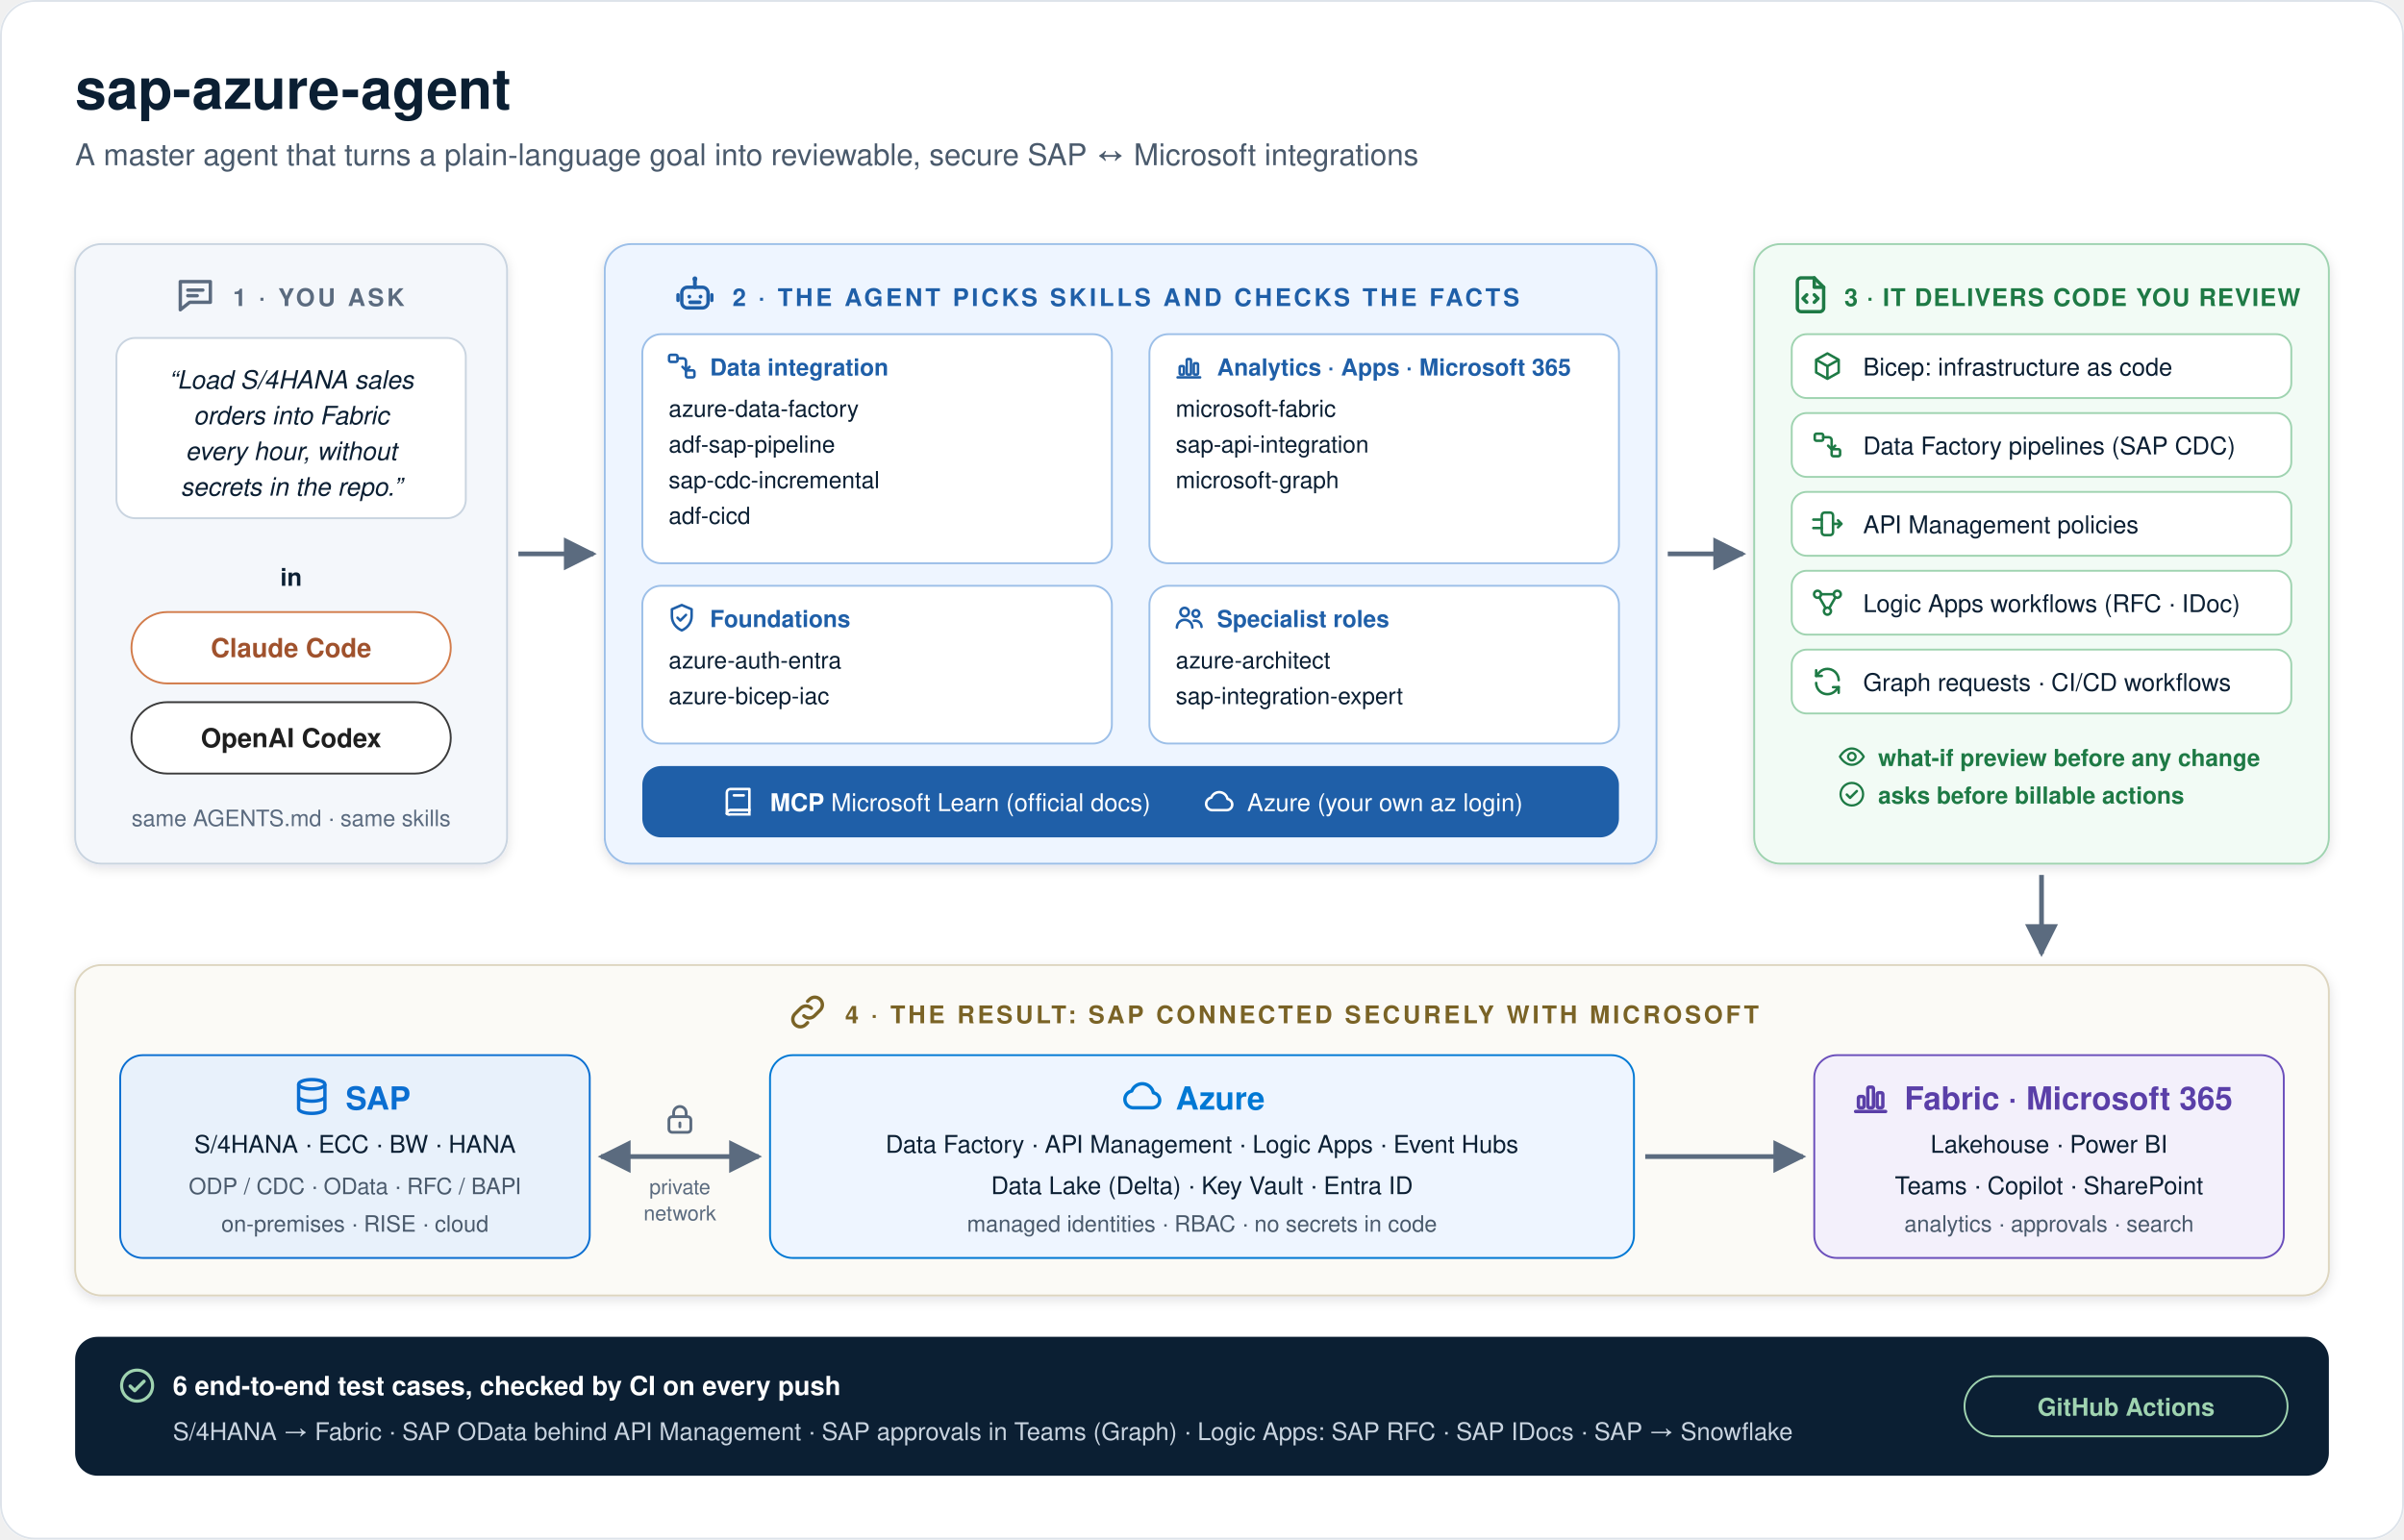
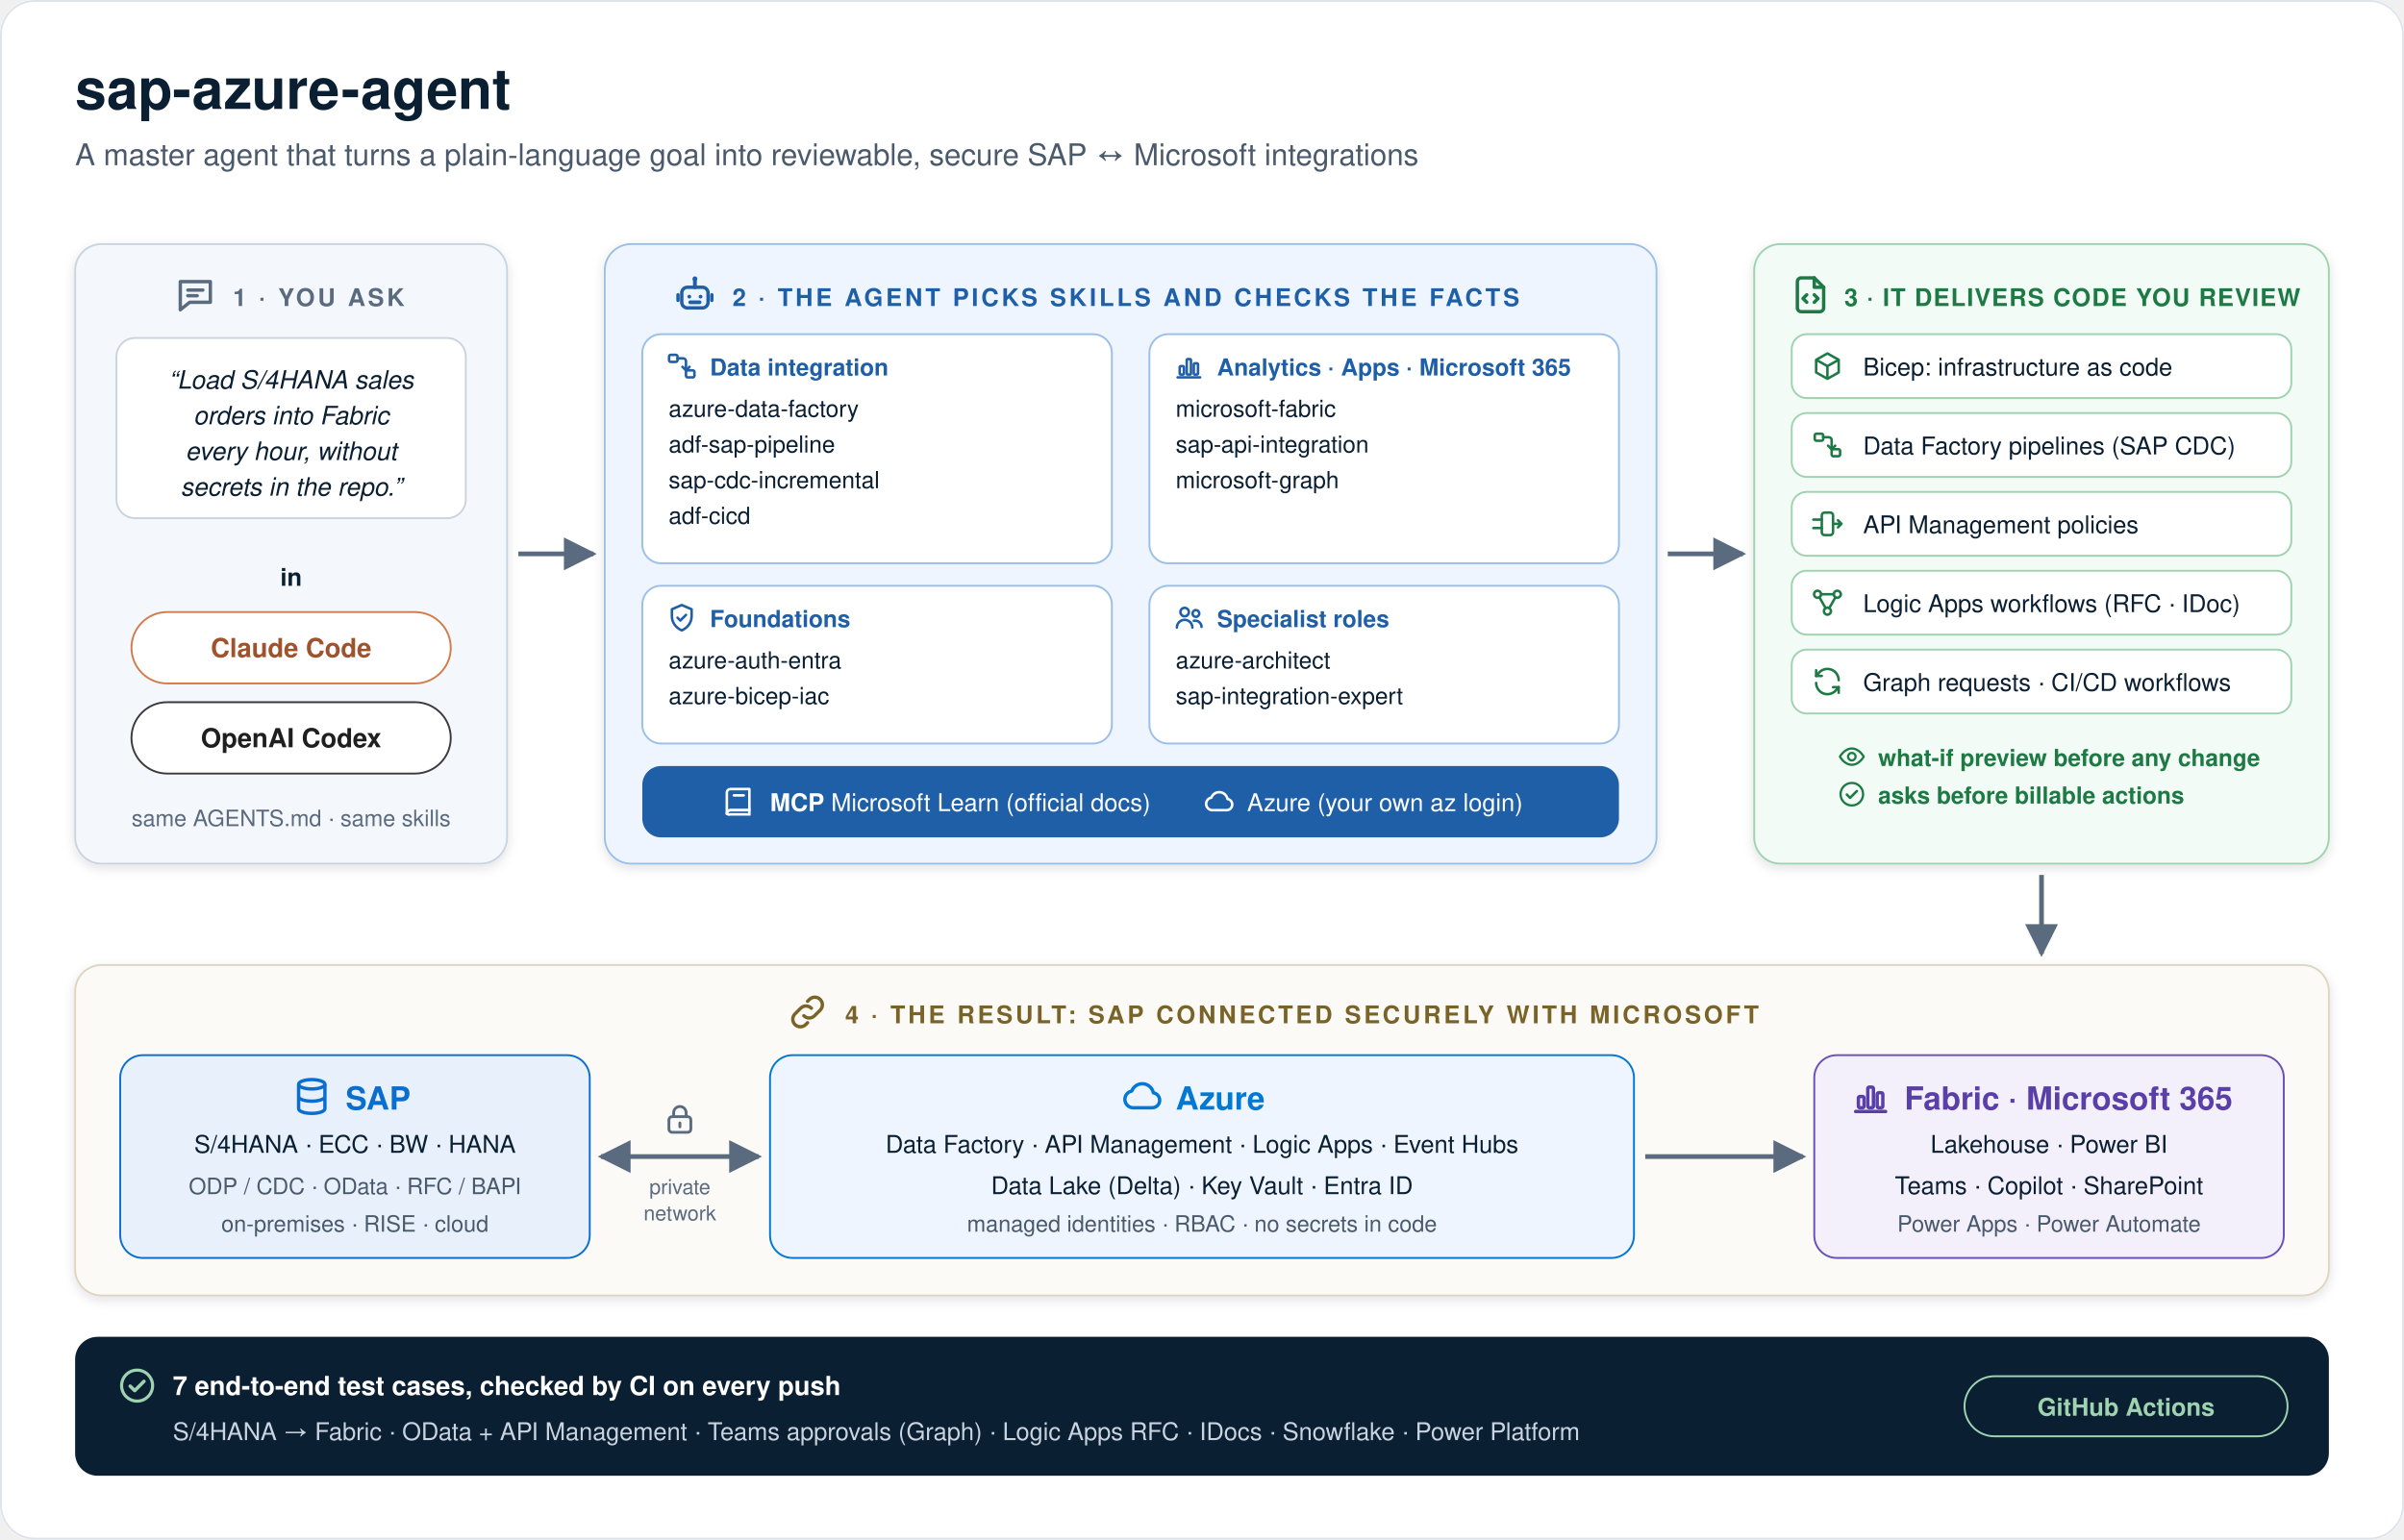
<svg xmlns="http://www.w3.org/2000/svg" width="1280" height="820" viewBox="0 0 1280 820" font-family="Segoe UI, -apple-system, Helvetica, Arial, sans-serif" role="img" aria-labelledby="title desc">
  <defs>
    <marker id="arrow" viewBox="0 0 10 10" refX="9" refY="5" markerWidth="7" markerHeight="7" orient="auto-start-reverse">
      <path d="M0,0 L10,5 L0,10 z" fill="#5b6b7f" />
    </marker>
    <filter id="shadow" x="-5%" y="-5%" width="110%" height="115%">
      <feDropShadow dx="0" dy="2" stdDeviation="3" flood-color="#0b1f33" flood-opacity="0.12" />
    </filter>
    <symbol id="i-chat" viewBox="0 0 24 24">
      <path d="M4 5h16v11H9l-5 4z" fill="none" stroke="currentColor" stroke-width="1.8" stroke-linejoin="round" />
      <path d="M8 9.5h8M8 12.5h5" stroke="currentColor" stroke-width="1.8" stroke-linecap="round" />
    </symbol>
    <symbol id="i-agent" viewBox="0 0 24 24">
      <rect x="5" y="8" width="14" height="11" rx="3" fill="none" stroke="currentColor" stroke-width="1.8" />
      <path d="M12 4v4M9 13h.01M15 13h.01M9.5 16h5" stroke="currentColor" stroke-width="2" stroke-linecap="round" />
      <circle cx="12" cy="3.5" r="1.3" fill="currentColor" />
      <path d="M3 12v3M21 12v3" stroke="currentColor" stroke-width="1.8" stroke-linecap="round" />
    </symbol>
    <symbol id="i-code" viewBox="0 0 24 24">
      <path d="M14 3H7a2 2 0 0 0-2 2v14a2 2 0 0 0 2 2h10a2 2 0 0 0 2-2V8z" fill="none" stroke="currentColor" stroke-width="1.8" stroke-linejoin="round" />
      <path d="M14 3v5h5M10 12l-2 2 2 2M14 12l2 2-2 2" fill="none" stroke="currentColor" stroke-width="1.8" stroke-linecap="round" stroke-linejoin="round" />
    </symbol>
    <symbol id="i-link" viewBox="0 0 24 24">
      <path d="M10 14a4 4 0 0 0 5.7 0l3-3a4 4 0 0 0-5.7-5.7l-1 1M14 10a4 4 0 0 0-5.7 0l-3 3a4 4 0 0 0 5.7 5.7l1-1" fill="none" stroke="currentColor" stroke-width="1.8" stroke-linecap="round" />
    </symbol>
    <symbol id="i-flow" viewBox="0 0 24 24">
      <rect x="3" y="4" width="6" height="5" rx="1.2" fill="none" stroke="currentColor" stroke-width="1.8" />
      <rect x="15" y="15" width="6" height="5" rx="1.2" fill="none" stroke="currentColor" stroke-width="1.8" />
      <path d="M9 6.5h4a2 2 0 0 1 2 2v6.5" fill="none" stroke="currentColor" stroke-width="1.8" stroke-linecap="round" />
      <path d="M12.5 12.5l2.5 2.5 2.5-2.5" fill="none" stroke="currentColor" stroke-width="1.8" stroke-linecap="round" stroke-linejoin="round" />
    </symbol>
    <symbol id="i-chart" viewBox="0 0 24 24">
      <path d="M4 20h16" stroke="currentColor" stroke-width="1.8" stroke-linecap="round" />
      <rect x="5.5" y="12" width="3" height="6" rx=".8" fill="none" stroke="currentColor" stroke-width="1.8" />
      <rect x="10.5" y="7" width="3" height="11" rx=".8" fill="none" stroke="currentColor" stroke-width="1.8" />
      <rect x="15.5" y="10" width="3" height="8" rx=".8" fill="none" stroke="currentColor" stroke-width="1.8" />
    </symbol>
    <symbol id="i-shield" viewBox="0 0 24 24">
      <path d="M12 3l7 3v5c0 4.5-3 8.3-7 10-4-1.7-7-5.5-7-10V6z" fill="none" stroke="currentColor" stroke-width="1.8" stroke-linejoin="round" />
      <path d="M9 12l2 2 4-4" fill="none" stroke="currentColor" stroke-width="1.8" stroke-linecap="round" stroke-linejoin="round" />
    </symbol>
    <symbol id="i-people" viewBox="0 0 24 24">
      <circle cx="9" cy="8" r="3" fill="none" stroke="currentColor" stroke-width="1.8" />
      <path d="M3.5 19a5.5 5.5 0 0 1 11 0" fill="none" stroke="currentColor" stroke-width="1.8" stroke-linecap="round" />
      <circle cx="17" cy="9" r="2.4" fill="none" stroke="currentColor" stroke-width="1.8" />
      <path d="M15.5 14.2A4.5 4.5 0 0 1 21 18.5" fill="none" stroke="currentColor" stroke-width="1.8" stroke-linecap="round" />
    </symbol>
    <symbol id="i-book" viewBox="0 0 24 24">
      <path d="M4 5.5A2.5 2.5 0 0 1 6.5 3H20v15H6.5A2.5 2.5 0 0 0 4 20.5z" fill="none" stroke="currentColor" stroke-width="1.8" stroke-linejoin="round" />
      <path d="M4 20.5A2.5 2.5 0 0 1 6.5 18H20v3H6.5A2.5 2.5 0 0 1 4 20.5zM9 7.5h7" fill="none" stroke="currentColor" stroke-width="1.8" stroke-linecap="round" />
    </symbol>
    <symbol id="i-cloud" viewBox="0 0 24 24">
      <path d="M7 18h10.5a4 4 0 0 0 .6-7.95A6 6 0 0 0 6.6 9.1 4.5 4.5 0 0 0 7 18z" fill="none" stroke="currentColor" stroke-width="1.8" stroke-linejoin="round" />
    </symbol>
    <symbol id="i-cube" viewBox="0 0 24 24">
      <path d="M12 3l8 4.5v9L12 21l-8-4.5v-9z" fill="none" stroke="currentColor" stroke-width="1.8" stroke-linejoin="round" />
      <path d="M4 7.5l8 4.5 8-4.5M12 12v9" fill="none" stroke="currentColor" stroke-width="1.8" stroke-linejoin="round" />
    </symbol>
    <symbol id="i-gateway" viewBox="0 0 24 24">
      <rect x="8" y="4" width="8" height="16" rx="2" fill="none" stroke="currentColor" stroke-width="1.8" />
      <path d="M2 9h6M2 15h6M16 12h6M19.5 9.5L22 12l-2.5 2.5" fill="none" stroke="currentColor" stroke-width="1.8" stroke-linecap="round" stroke-linejoin="round" />
    </symbol>
    <symbol id="i-nodes" viewBox="0 0 24 24">
      <circle cx="5" cy="6" r="2.5" fill="none" stroke="currentColor" stroke-width="1.8" />
      <circle cx="19" cy="6" r="2.5" fill="none" stroke="currentColor" stroke-width="1.8" />
      <circle cx="12" cy="18" r="2.5" fill="none" stroke="currentColor" stroke-width="1.8" />
      <path d="M7.5 6h9M6.3 8.2l4.4 7.6M17.7 8.2l-4.4 7.6" stroke="currentColor" stroke-width="1.8" stroke-linecap="round" />
    </symbol>
    <symbol id="i-loop" viewBox="0 0 24 24">
      <path d="M20 11a8 8 0 0 0-14.3-4.9L4 8M4 13a8 8 0 0 0 14.3 4.9L20 16" fill="none" stroke="currentColor" stroke-width="1.8" stroke-linecap="round" />
      <path d="M4 4v4h4M20 20v-4h-4" fill="none" stroke="currentColor" stroke-width="1.8" stroke-linecap="round" stroke-linejoin="round" />
    </symbol>
    <symbol id="i-db" viewBox="0 0 24 24">
      <ellipse cx="12" cy="5.5" rx="7" ry="2.5" fill="none" stroke="currentColor" stroke-width="1.8" />
      <path d="M5 5.5v13c0 1.4 3.1 2.5 7 2.5s7-1.1 7-2.5v-13M5 12c0 1.4 3.1 2.5 7 2.5s7-1.1 7-2.5" fill="none" stroke="currentColor" stroke-width="1.8" />
    </symbol>
    <symbol id="i-lock" viewBox="0 0 24 24">
      <rect x="5" y="10.5" width="14" height="10" rx="2" fill="none" stroke="currentColor" stroke-width="1.8" />
      <path d="M8 10.5V8a4 4 0 0 1 8 0v2.5M12 14.5v2.5" fill="none" stroke="currentColor" stroke-width="1.8" stroke-linecap="round" />
    </symbol>
    <symbol id="i-check" viewBox="0 0 24 24">
      <circle cx="12" cy="12" r="9" fill="none" stroke="currentColor" stroke-width="1.8" />
      <path d="M8 12.3l2.6 2.6L16 9.5" fill="none" stroke="currentColor" stroke-width="2" stroke-linecap="round" stroke-linejoin="round" />
    </symbol>
    <symbol id="i-eye" viewBox="0 0 24 24">
      <path d="M2.5 12S6 5.5 12 5.5 21.5 12 21.5 12 18 18.5 12 18.5 2.5 12 2.5 12z" fill="none" stroke="currentColor" stroke-width="1.8" stroke-linejoin="round" />
      <circle cx="12" cy="12" r="3" fill="none" stroke="currentColor" stroke-width="1.8" />
    </symbol>
  </defs>
  <rect x="0" y="0" width="1280" height="820" rx="18" fill="#ffffff" />
  <rect x="0.5" y="0.5" width="1279" height="819" rx="18" fill="none" stroke="#dde3ea" />
  <text x="40" y="58" font-size="30" font-weight="700" fill="#0b1f33">sap-azure-agent</text>
  <text x="40" y="88" font-size="16" fill="#4a5a6c">A master agent that turns a plain-language goal into reviewable, secure SAP ↔ Microsoft integrations</text>
  <g filter="url(#shadow)">
    <rect x="40" y="130" width="230" height="330" rx="14" fill="#f4f7fb" stroke="#c9d4e0" />
  </g>
  <use href="#i-chat" x="92" y="145" width="24" height="24" color="#5b6b7f" />
  <text x="124" y="163" font-size="13" font-weight="700" fill="#5b6b7f" letter-spacing="1.5">1 · YOU ASK</text>
  <rect x="62" y="180" width="186" height="96" rx="10" fill="#ffffff" stroke="#c9d4e0" />
  <text x="155" y="207" font-size="13.5" fill="#0b1f33" text-anchor="middle" font-style="italic">“Load S/4HANA sales</text>
  <text x="155" y="226" font-size="13.5" fill="#0b1f33" text-anchor="middle" font-style="italic">orders into Fabric</text>
  <text x="155" y="245" font-size="13.5" fill="#0b1f33" text-anchor="middle" font-style="italic">every hour, without</text>
  <text x="155" y="264" font-size="13.5" fill="#0b1f33" text-anchor="middle" font-style="italic">secrets in the repo.”</text>
  <text x="155" y="312" font-size="13" font-weight="600" fill="#0b1f33" text-anchor="middle">in</text>
  <rect x="70" y="326" width="170" height="38" rx="19" fill="#ffffff" stroke="#d27c4b" />
  <text x="155" y="350" font-size="14" font-weight="600" fill="#a0522d" text-anchor="middle">Claude Code</text>
  <rect x="70" y="374" width="170" height="38" rx="19" fill="#ffffff" stroke="#3b3b3b" />
  <text x="155" y="398" font-size="14" font-weight="600" fill="#1f1f1f" text-anchor="middle">OpenAI Codex</text>
  <text x="155" y="440" font-size="12" fill="#5b6b7f" text-anchor="middle">same AGENTS.md · same skills</text>
  <line x1="276" y1="295" x2="316" y2="295" stroke="#5b6b7f" stroke-width="2.5" marker-end="url(#arrow)" />
  <g filter="url(#shadow)">
    <rect x="322" y="130" width="560" height="330" rx="14" fill="#eef5ff" stroke="#9cbfe8" />
  </g>
  <use href="#i-agent" x="358" y="145" width="24" height="24" color="#1f5fa8" />
  <text x="390" y="163" font-size="13" font-weight="700" fill="#1f5fa8" letter-spacing="1.5">2 · THE AGENT PICKS SKILLS AND CHECKS THE FACTS</text>
  <g font-size="12.5">
    <rect x="342" y="178" width="250" height="122" rx="10" fill="#ffffff" stroke="#9cbfe8" />
    <use href="#i-flow" x="354" y="186" width="18" height="18" color="#1f5fa8" />
    <text x="378" y="200" font-weight="700" fill="#1f5fa8">Data integration</text>
    <text x="356" y="222" fill="#0b1f33">azure-data-factory</text>
    <text x="356" y="241" fill="#0b1f33">adf-sap-pipeline</text>
    <text x="356" y="260" fill="#0b1f33">sap-cdc-incremental</text>
    <text x="356" y="279" fill="#0b1f33">adf-cicd</text>
    <rect x="612" y="178" width="250" height="122" rx="10" fill="#ffffff" stroke="#9cbfe8" />
    <use href="#i-chart" x="624" y="186" width="18" height="18" color="#1f5fa8" />
    <text x="648" y="200" font-weight="700" fill="#1f5fa8">Analytics · Apps · Microsoft 365</text>
    <text x="626" y="222" fill="#0b1f33">microsoft-fabric</text>
    <text x="626" y="241" fill="#0b1f33">sap-api-integration</text>
    <text x="626" y="260" fill="#0b1f33">microsoft-graph</text>
    <rect x="342" y="312" width="250" height="84" rx="10" fill="#ffffff" stroke="#9cbfe8" />
    <use href="#i-shield" x="354" y="320" width="18" height="18" color="#1f5fa8" />
    <text x="378" y="334" font-weight="700" fill="#1f5fa8">Foundations</text>
    <text x="356" y="356" fill="#0b1f33">azure-auth-entra</text>
    <text x="356" y="375" fill="#0b1f33">azure-bicep-iac</text>
    <rect x="612" y="312" width="250" height="84" rx="10" fill="#ffffff" stroke="#9cbfe8" />
    <use href="#i-people" x="624" y="320" width="18" height="18" color="#1f5fa8" />
    <text x="648" y="334" font-weight="700" fill="#1f5fa8">Specialist roles</text>
    <text x="626" y="356" fill="#0b1f33">azure-architect</text>
    <text x="626" y="375" fill="#0b1f33">sap-integration-expert</text>
  </g>
  <rect x="342" y="408" width="520" height="38" rx="10" fill="#1f5fa8" />
  <use href="#i-book" x="384" y="418" width="18" height="18" color="#ffffff" />
  <text x="410" y="432" font-size="13" fill="#ffffff">
    <tspan font-weight="700">MCP</tspan>  Microsoft Learn (official docs)</text>
  <use href="#i-cloud" x="640" y="418" width="18" height="18" color="#ffffff" />
  <text x="664" y="432" font-size="13" fill="#ffffff">Azure (your own az login)</text>
  <line x1="888" y1="295" x2="928" y2="295" stroke="#5b6b7f" stroke-width="2.5" marker-end="url(#arrow)" />
  <g filter="url(#shadow)">
    <rect x="934" y="130" width="306" height="330" rx="14" fill="#f2fbf5" stroke="#9fd3b0" />
  </g>
  <use href="#i-code" x="952" y="145" width="24" height="24" color="#1e7a45" />
  <text x="982" y="163" font-size="13" font-weight="700" fill="#1e7a45" letter-spacing="0.6">3 · IT DELIVERS CODE YOU REVIEW</text>
  <g font-size="13" fill="#0b1f33">
    <rect x="954" y="178" width="266" height="34" rx="8" fill="#ffffff" stroke="#9fd3b0" />
    <use href="#i-cube" x="964" y="186" width="18" height="18" color="#1e7a45" />
    <text x="992" y="200">Bicep: infrastructure as code</text>
    <rect x="954" y="220" width="266" height="34" rx="8" fill="#ffffff" stroke="#9fd3b0" />
    <use href="#i-flow" x="964" y="228" width="18" height="18" color="#1e7a45" />
    <text x="992" y="242">Data Factory pipelines (SAP CDC)</text>
    <rect x="954" y="262" width="266" height="34" rx="8" fill="#ffffff" stroke="#9fd3b0" />
    <use href="#i-gateway" x="964" y="270" width="18" height="18" color="#1e7a45" />
    <text x="992" y="284">API Management policies</text>
    <rect x="954" y="304" width="266" height="34" rx="8" fill="#ffffff" stroke="#9fd3b0" />
    <use href="#i-nodes" x="964" y="312" width="18" height="18" color="#1e7a45" />
    <text x="992" y="326">Logic Apps workflows (RFC · IDoc)</text>
    <rect x="954" y="346" width="266" height="34" rx="8" fill="#ffffff" stroke="#9fd3b0" />
    <use href="#i-loop" x="964" y="354" width="18" height="18" color="#1e7a45" />
    <text x="992" y="368">Graph requests · CI/CD workflows</text>
  </g>
  <use href="#i-eye" x="978" y="395" width="16" height="16" color="#1e7a45" />
  <text x="1000" y="408" font-size="12.5" fill="#1e7a45" font-weight="600">what-if preview before any change</text>
  <use href="#i-check" x="978" y="415" width="16" height="16" color="#1e7a45" />
  <text x="1000" y="428" font-size="12.5" fill="#1e7a45" font-weight="600">asks before billable actions</text>
  <line x1="1087" y1="466" x2="1087" y2="508" stroke="#5b6b7f" stroke-width="2.5" marker-end="url(#arrow)" />
  <g filter="url(#shadow)">
    <rect x="40" y="514" width="1200" height="176" rx="14" fill="#fbfaf6" stroke="#ddd5bf" />
  </g>
  <use href="#i-link" x="418" y="527" width="24" height="24" color="#7a6326" />
  <text x="450" y="545" font-size="13" font-weight="700" fill="#7a6326" letter-spacing="1.5">4 · THE RESULT: SAP CONNECTED SECURELY WITH MICROSOFT</text>
  <rect x="64" y="562" width="250" height="108" rx="12" fill="#e8f1fb" stroke="#0a6ed1" />
  <use href="#i-db" x="154" y="572" width="24" height="24" color="#0a6ed1" />
  <text x="184" y="591" font-size="17" font-weight="700" fill="#0a6ed1">SAP</text>
  <text x="189" y="614" font-size="13" fill="#0b1f33" text-anchor="middle">S/4HANA · ECC · BW · HANA</text>
  <text x="189" y="636" font-size="12" fill="#4a5a6c" text-anchor="middle">ODP / CDC · OData · RFC / BAPI</text>
  <text x="189" y="656" font-size="12" fill="#4a5a6c" text-anchor="middle">on-premises · RISE · cloud</text>
  <line x1="320" y1="616" x2="404" y2="616" stroke="#5b6b7f" stroke-width="2.5" marker-start="url(#arrow)" marker-end="url(#arrow)" />
  <use href="#i-lock" x="352" y="586" width="20" height="20" color="#5b6b7f" />
  <text x="362" y="636" font-size="11" fill="#5b6b7f" text-anchor="middle">private</text>
  <text x="362" y="650" font-size="11" fill="#5b6b7f" text-anchor="middle">network</text>
  <rect x="410" y="562" width="460" height="108" rx="12" fill="#eef5ff" stroke="#0078d4" />
  <use href="#i-cloud" x="596" y="572" width="24" height="24" color="#0078d4" />
  <text x="626" y="591" font-size="17" font-weight="700" fill="#0078d4">Azure</text>
  <text x="640" y="614" font-size="13" fill="#0b1f33" text-anchor="middle">Data Factory · API Management · Logic Apps · Event Hubs</text>
  <text x="640" y="636" font-size="13" fill="#0b1f33" text-anchor="middle">Data Lake (Delta) · Key Vault · Entra ID</text>
  <text x="640" y="656" font-size="12" fill="#4a5a6c" text-anchor="middle">managed identities · RBAC · no secrets in code</text>
  <line x1="876" y1="616" x2="960" y2="616" stroke="#5b6b7f" stroke-width="2.5" marker-end="url(#arrow)" />
  <rect x="966" y="562" width="250" height="108" rx="12" fill="#f3f0fb" stroke="#6b4fbb" />
  <use href="#i-chart" x="984" y="572" width="24" height="24" color="#5a3fa8" />
  <text x="1014" y="591" font-size="17" font-weight="700" fill="#5a3fa8">Fabric · Microsoft 365</text>
  <text x="1091" y="614" font-size="13" fill="#0b1f33" text-anchor="middle">Lakehouse · Power BI</text>
  <text x="1091" y="636" font-size="13" fill="#0b1f33" text-anchor="middle">Teams · Copilot · SharePoint</text>
-   <text x="1091" y="656" font-size="12" fill="#4a5a6c" text-anchor="middle">analytics · approvals · search</text>
+   <text x="1091" y="656" font-size="12" fill="#4a5a6c" text-anchor="middle">Power Apps · Power Automate</text>
  <rect x="40" y="712" width="1200" height="74" rx="12" fill="#0b1f33" />
  <use href="#i-check" x="62" y="727" width="22" height="22" color="#9fd3b0" />
-   <text x="92" y="743" font-size="14" font-weight="700" fill="#ffffff">6 end-to-end test cases, checked by CI on every push</text>
-   <text x="92" y="767" font-size="13" fill="#c9d4e0">S/4HANA → Fabric   ·   SAP OData behind API Management   ·   SAP approvals in Teams (Graph)   ·   Logic Apps: SAP RFC · SAP IDocs   ·   SAP → Snowflake</text>
+   <text x="92" y="743" font-size="14" font-weight="700" fill="#ffffff">7 end-to-end test cases, checked by CI on every push</text>
+   <text x="92" y="767" font-size="13" fill="#c9d4e0">S/4HANA → Fabric  ·  OData + API Management  ·  Teams approvals (Graph)  ·  Logic Apps RFC · IDocs  ·  Snowflake  ·  Power Platform</text>
  <rect x="1046" y="733" width="172" height="32" rx="16" fill="none" stroke="#9fd3b0" />
  <text x="1132" y="754" font-size="13" font-weight="700" fill="#9fd3b0" text-anchor="middle">GitHub Actions</text>
</svg>
